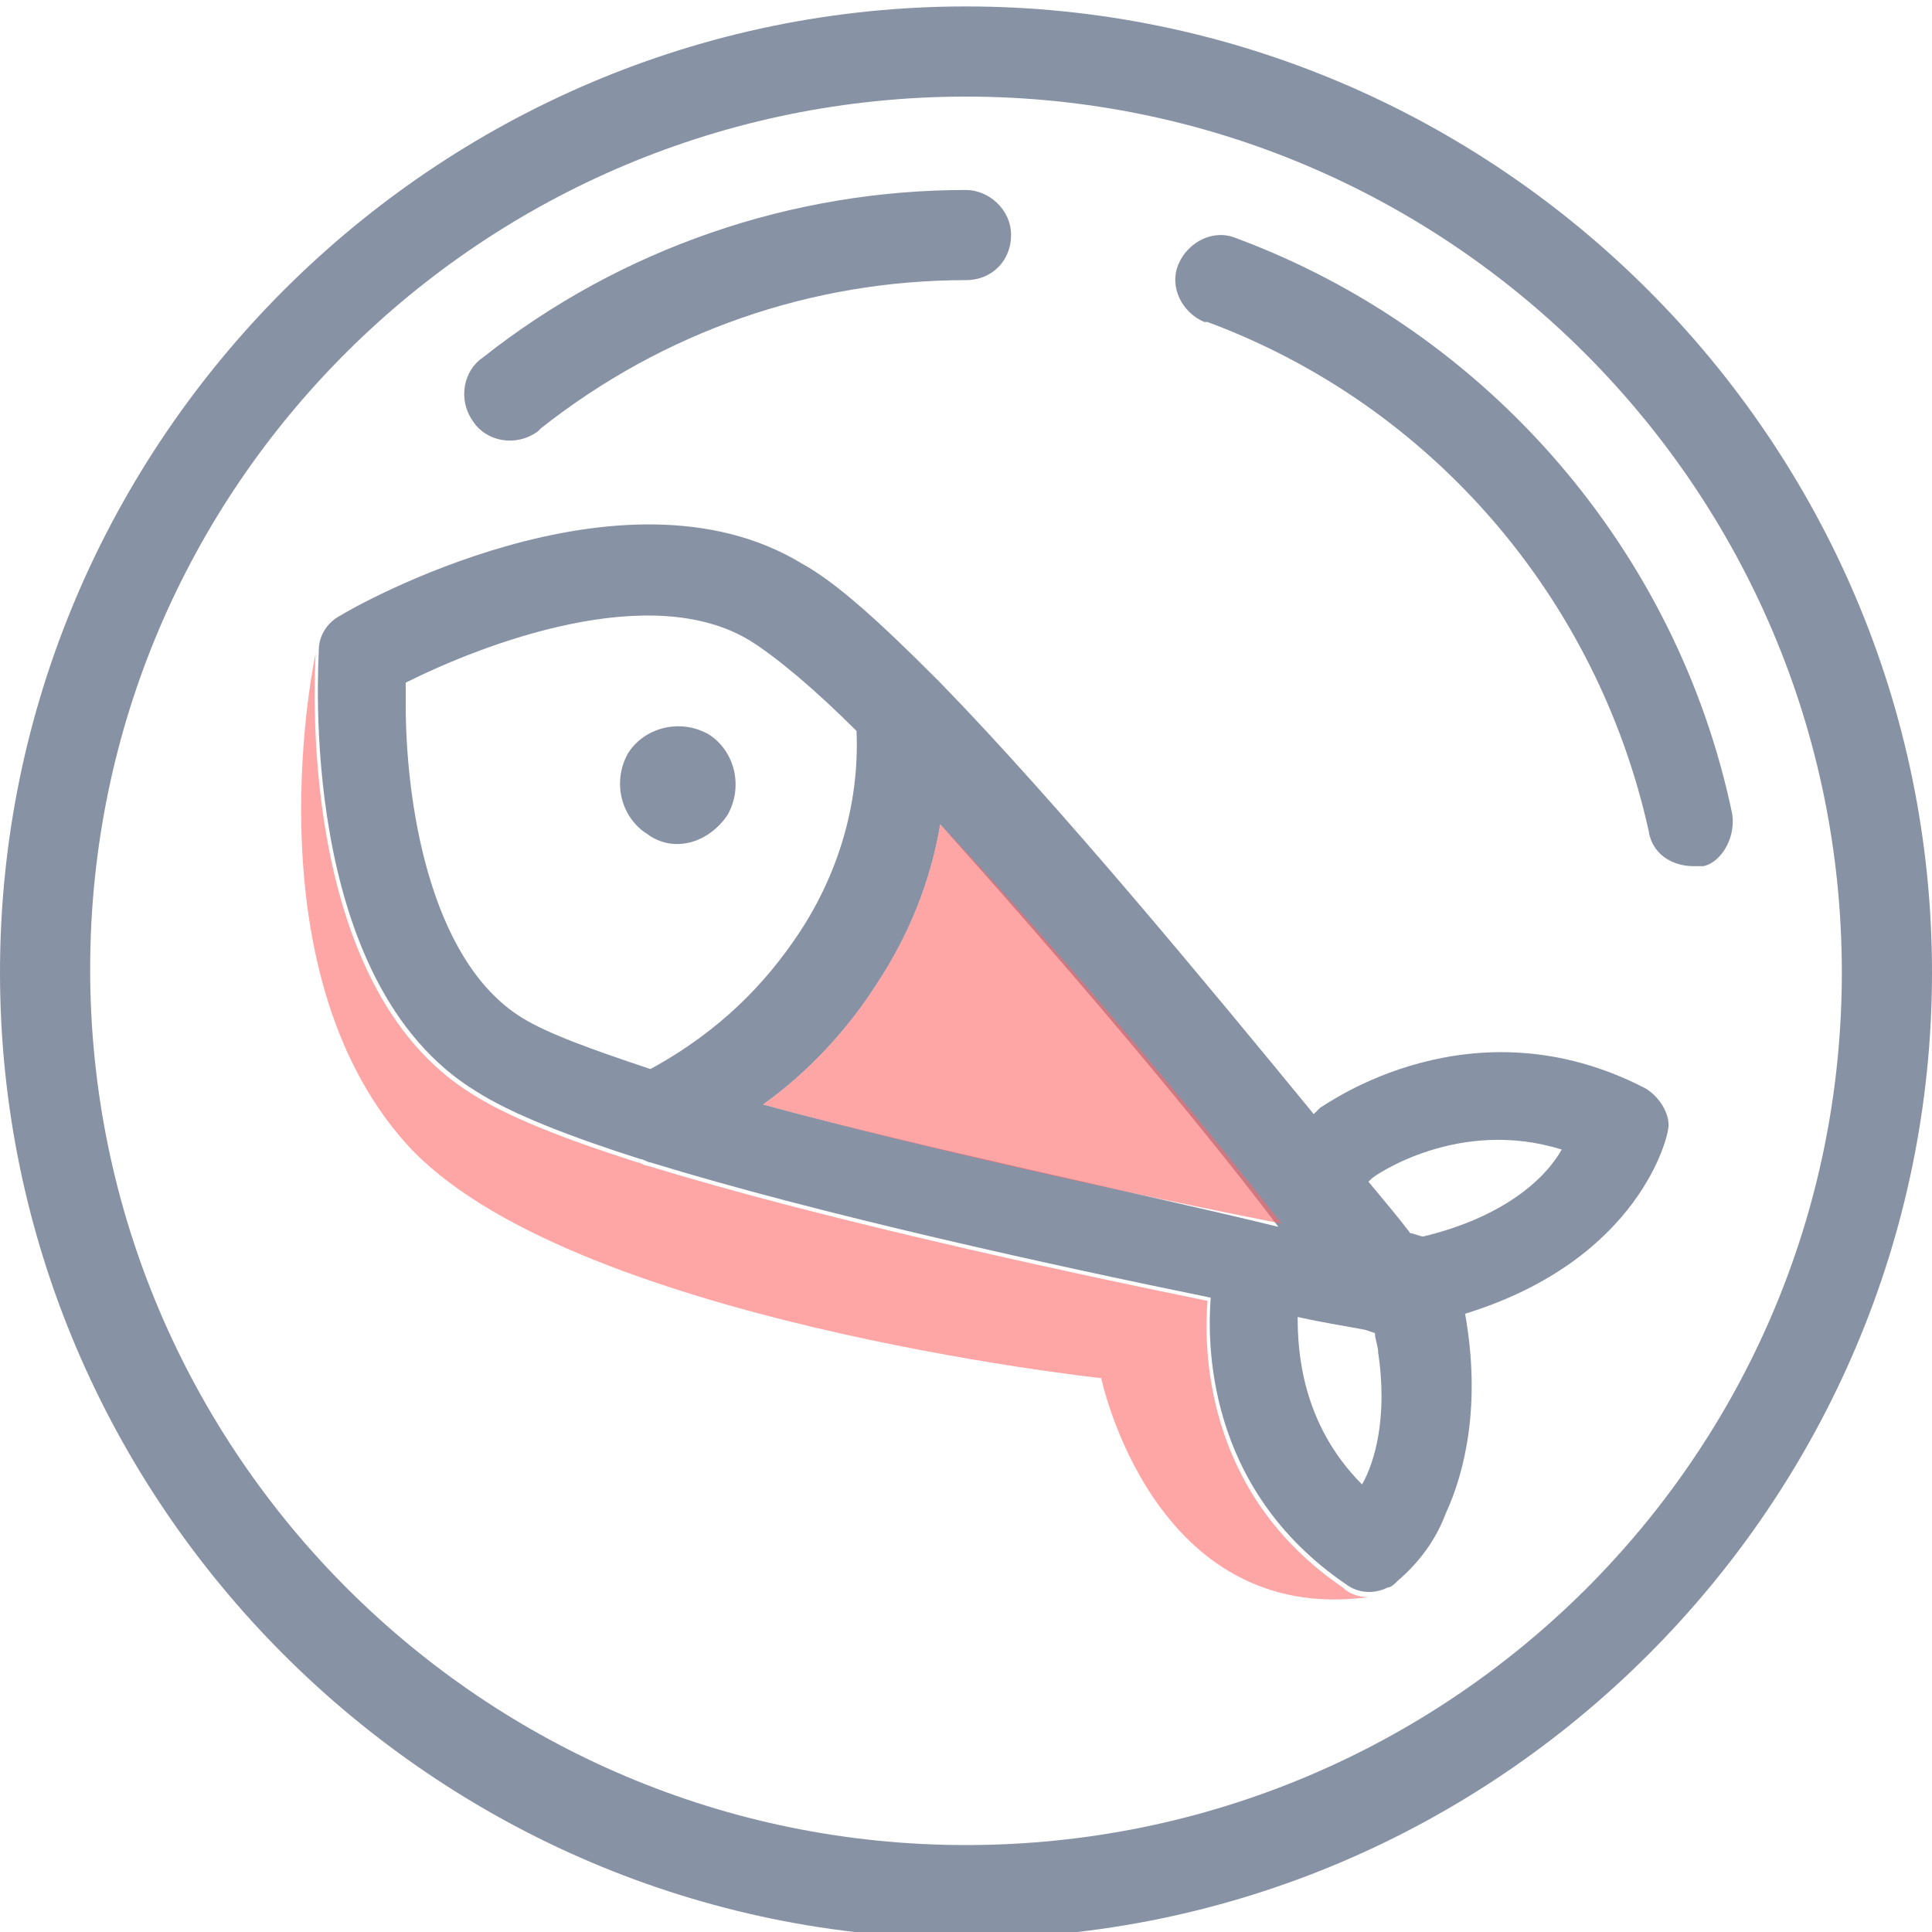
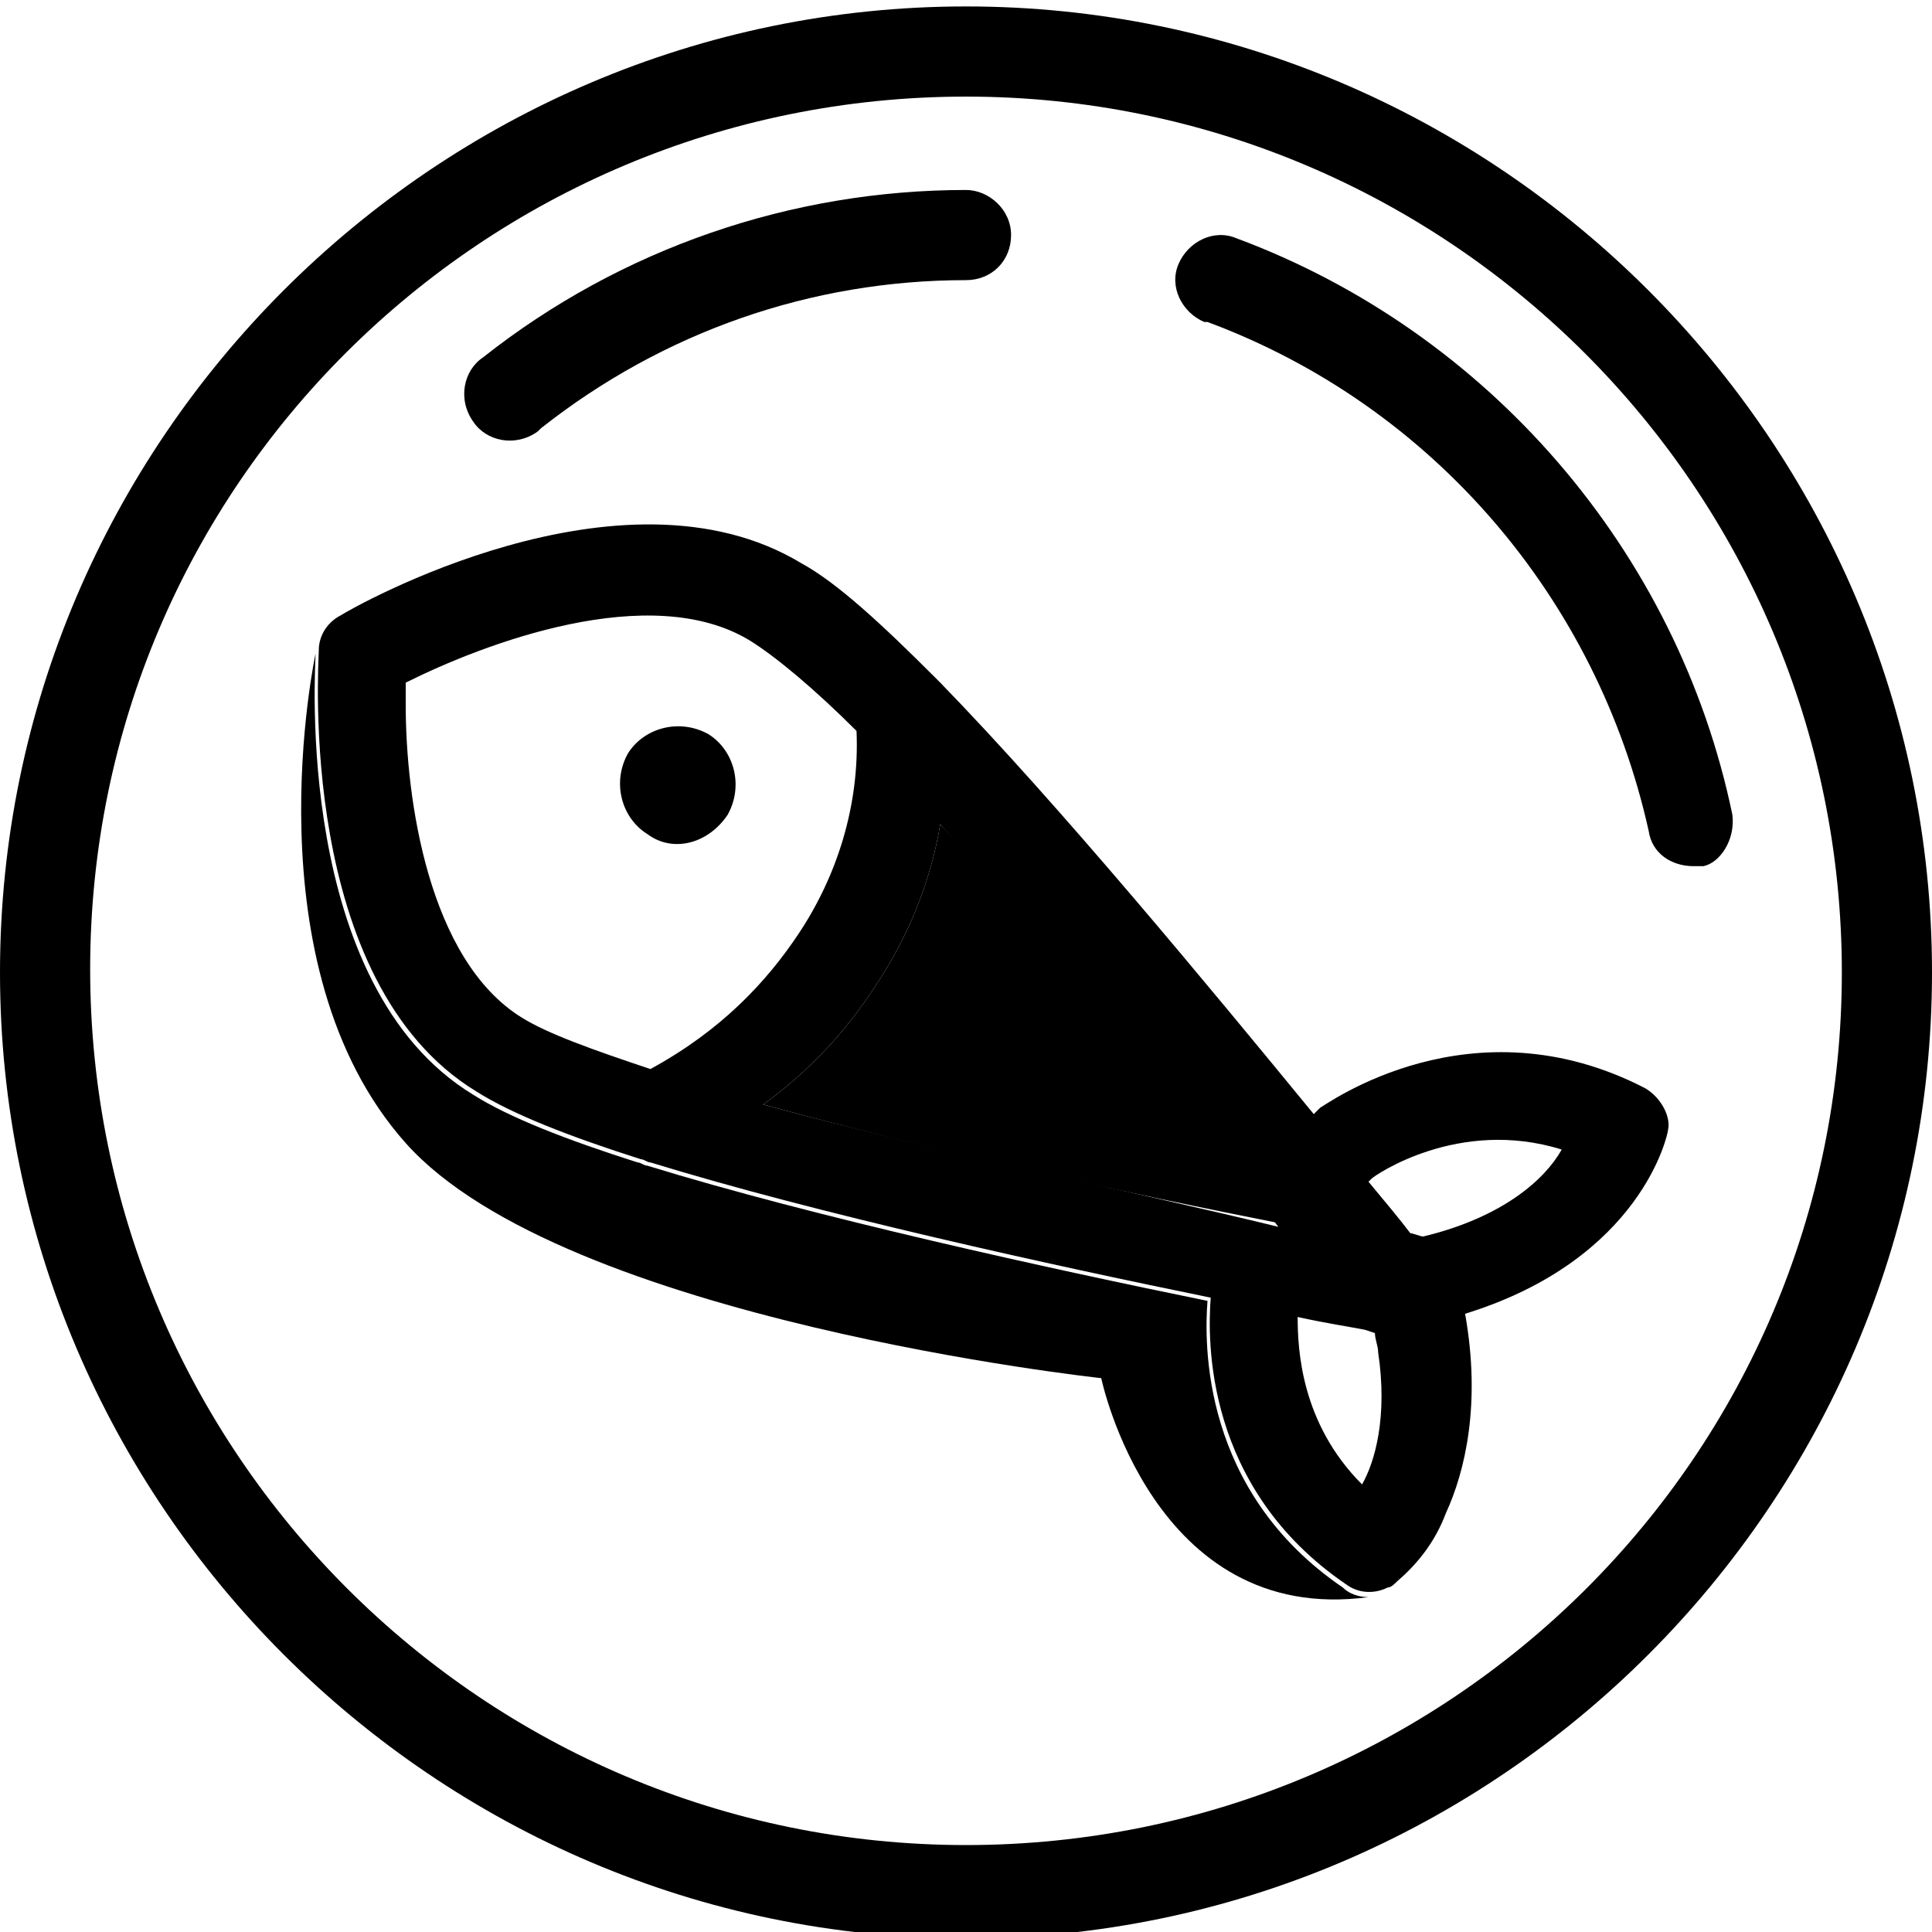
<svg xmlns="http://www.w3.org/2000/svg" version="1.1" id="Layer_1" x="0px" y="0px" viewBox="0 0 60 60" style="enable-background:new 0 0 60 60;" xml:space="preserve">
  <style type="text/css">
	.st0{fill:#8892A5;}
	.st1{opacity:0.6;fill:#FE696A;}
</style>
  <g>
    <g id="Слой_1_2_">
      <g id="Слой_1">
-         <path class="st0" d="M30,0.2c-16.5,0-30,13.5-30,30s13.5,30,30,30s30-13.5,30-30S46.5,0.2,30,0.2z M30,57.3     c-15,0-27.2-12.2-27.2-27.2S15,3,30,3s27.2,12.2,27.2,27.2S45,57.3,30,57.3z" />
-         <path class="st0" d="M53.8,25.3c-1.7-8.2-7.6-15-15.4-17.9c-0.7-0.3-1.5,0.1-1.8,0.8c-0.3,0.7,0.1,1.5,0.8,1.8c0,0,0.1,0,0.1,0     c7,2.6,12.1,8.6,13.7,15.8c0.1,0.7,0.7,1.1,1.4,1.1c0.1,0,0.2,0,0.3,0C53.4,26.8,53.9,26.1,53.8,25.3     C53.8,25.3,53.8,25.3,53.8,25.3z" />
-         <path class="st0" d="M30,5.9c-5.4,0-10.7,1.8-15,5.2c-0.6,0.4-0.8,1.3-0.3,2c0.4,0.6,1.3,0.8,2,0.3c0,0,0.1-0.1,0.1-0.1     c3.8-3,8.4-4.6,13.2-4.6c0.8,0,1.4-0.6,1.4-1.4S30.7,5.9,30,5.9z" />
-         <path class="st0" d="M22.6,25.3c0.5-0.9,0.2-2-0.6-2.5c-0.9-0.5-2-0.2-2.5,0.6c-0.5,0.9-0.2,2,0.6,2.5     C20.9,26.5,22,26.2,22.6,25.3C22.6,25.3,22.6,25.3,22.6,25.3z" />
-         <path class="st0" d="M51.1,33.8c-5.4-2.8-9.9,0.5-10.1,0.6c-0.1,0.1-0.1,0.1-0.2,0.2c-3.2-3.9-7.9-9.6-11.6-13.4     c-0.1-0.1-0.1-0.1-0.2-0.2c-1.6-1.6-3-2.9-4.1-3.5c-5.6-3.4-14,1.4-14.3,1.6c-0.4,0.2-0.7,0.6-0.7,1.1c0,0.4-0.7,10.3,4.9,13.7     c1.1,0.7,2.9,1.4,5.1,2.1c0.1,0,0.2,0.1,0.3,0.1c5.2,1.6,12.5,3.2,17.4,4.2c-0.1,1.3-0.2,5.9,4.2,8.9c0.4,0.3,0.9,0.3,1.3,0.1     c0.1,0,0.2-0.1,0.3-0.2c0.7-0.6,1.2-1.3,1.5-2.1c0.6-1.3,1.1-3.4,0.6-6.2c5.5-1.7,6.3-5.6,6.3-5.7C51.9,34.7,51.6,34.1,51.1,33.8     z M20.2,33.2c-1.8-0.6-3.2-1.1-4-1.6c-2.9-1.8-3.6-6.8-3.6-9.7c0-0.2,0-0.5,0-0.7C15,20,20.2,18,23.3,19.9c0.8,0.5,2,1.5,3.3,2.8     c0.1,2.3-0.6,4.5-1.8,6.3C23.8,30.5,22.4,32,20.2,33.2z M23.7,34.3c1.4-1,2.6-2.3,3.5-3.7c1-1.5,1.7-3.2,2-5     c3.5,3.9,7.7,8.8,10.5,12.5C35.2,37,28.8,35.7,23.7,34.3L23.7,34.3z M42.3,46.1c-1.9-1.9-2-4.2-2-5.2c0.9,0.2,1.6,0.3,2.1,0.4     l0.3,0.1c0,0.2,0.1,0.4,0.1,0.6C43.1,44,42.7,45.4,42.3,46.1L42.3,46.1z M44.2,38.4c-0.1,0-0.3-0.1-0.4-0.1     c-0.3-0.4-0.8-1-1.3-1.6c0,0,0.1-0.1,0.1-0.1c0.1-0.1,2.7-1.9,5.9-0.9C48,36.6,46.7,37.8,44.2,38.4L44.2,38.4z" />
-         <path class="st1" d="M39.8,38c-4.6-0.9-11-2.3-16.1-3.7c1.4-1,2.6-2.3,3.5-3.7c1-1.5,1.7-3.2,2-5C32.8,29.4,36.9,34.3,39.8,38z" />
-         <path class="st1" d="M42.5,49.6c-6.7,0.9-8.3-6.8-8.3-6.8S17.5,41,12.6,35.5S9.8,20.3,9.8,20.3c0,0.4-0.7,10.3,4.9,13.7     c1.1,0.7,2.9,1.4,5.1,2.1c0.1,0,0.2,0.1,0.3,0.1c5.2,1.6,12.5,3.2,17.4,4.2c-0.1,1.3-0.2,5.9,4.2,8.9     C41.9,49.5,42.2,49.6,42.5,49.6z" />
+         <path className="st0" d="M30,0.2c-16.5,0-30,13.5-30,30s13.5,30,30,30s30-13.5,30-30S46.5,0.2,30,0.2z M30,57.3     c-15,0-27.2-12.2-27.2-27.2S15,3,30,3s27.2,12.2,27.2,27.2S45,57.3,30,57.3z" />
+         <path className="st0" d="M53.8,25.3c-1.7-8.2-7.6-15-15.4-17.9c-0.7-0.3-1.5,0.1-1.8,0.8c-0.3,0.7,0.1,1.5,0.8,1.8c0,0,0.1,0,0.1,0     c7,2.6,12.1,8.6,13.7,15.8c0.1,0.7,0.7,1.1,1.4,1.1c0.1,0,0.2,0,0.3,0C53.4,26.8,53.9,26.1,53.8,25.3     C53.8,25.3,53.8,25.3,53.8,25.3z" />
+         <path className="st0" d="M30,5.9c-5.4,0-10.7,1.8-15,5.2c-0.6,0.4-0.8,1.3-0.3,2c0.4,0.6,1.3,0.8,2,0.3c0,0,0.1-0.1,0.1-0.1     c3.8-3,8.4-4.6,13.2-4.6c0.8,0,1.4-0.6,1.4-1.4S30.7,5.9,30,5.9z" />
+         <path className="st0" d="M22.6,25.3c0.5-0.9,0.2-2-0.6-2.5c-0.9-0.5-2-0.2-2.5,0.6c-0.5,0.9-0.2,2,0.6,2.5     C20.9,26.5,22,26.2,22.6,25.3C22.6,25.3,22.6,25.3,22.6,25.3z" />
+         <path className="st0" d="M51.1,33.8c-5.4-2.8-9.9,0.5-10.1,0.6c-0.1,0.1-0.1,0.1-0.2,0.2c-3.2-3.9-7.9-9.6-11.6-13.4     c-0.1-0.1-0.1-0.1-0.2-0.2c-1.6-1.6-3-2.9-4.1-3.5c-5.6-3.4-14,1.4-14.3,1.6c-0.4,0.2-0.7,0.6-0.7,1.1c0,0.4-0.7,10.3,4.9,13.7     c1.1,0.7,2.9,1.4,5.1,2.1c0.1,0,0.2,0.1,0.3,0.1c5.2,1.6,12.5,3.2,17.4,4.2c-0.1,1.3-0.2,5.9,4.2,8.9c0.4,0.3,0.9,0.3,1.3,0.1     c0.1,0,0.2-0.1,0.3-0.2c0.7-0.6,1.2-1.3,1.5-2.1c0.6-1.3,1.1-3.4,0.6-6.2c5.5-1.7,6.3-5.6,6.3-5.7C51.9,34.7,51.6,34.1,51.1,33.8     z M20.2,33.2c-1.8-0.6-3.2-1.1-4-1.6c-2.9-1.8-3.6-6.8-3.6-9.7c0-0.2,0-0.5,0-0.7C15,20,20.2,18,23.3,19.9c0.8,0.5,2,1.5,3.3,2.8     c0.1,2.3-0.6,4.5-1.8,6.3C23.8,30.5,22.4,32,20.2,33.2z M23.7,34.3c1.4-1,2.6-2.3,3.5-3.7c1-1.5,1.7-3.2,2-5     c3.5,3.9,7.7,8.8,10.5,12.5C35.2,37,28.8,35.7,23.7,34.3L23.7,34.3z M42.3,46.1c-1.9-1.9-2-4.2-2-5.2c0.9,0.2,1.6,0.3,2.1,0.4     l0.3,0.1c0,0.2,0.1,0.4,0.1,0.6C43.1,44,42.7,45.4,42.3,46.1L42.3,46.1z M44.2,38.4c-0.1,0-0.3-0.1-0.4-0.1     c-0.3-0.4-0.8-1-1.3-1.6c0,0,0.1-0.1,0.1-0.1c0.1-0.1,2.7-1.9,5.9-0.9C48,36.6,46.7,37.8,44.2,38.4L44.2,38.4z" />
+         <path className="st1" d="M39.8,38c-4.6-0.9-11-2.3-16.1-3.7c1.4-1,2.6-2.3,3.5-3.7c1-1.5,1.7-3.2,2-5C32.8,29.4,36.9,34.3,39.8,38z" />
+         <path className="st1" d="M42.5,49.6c-6.7,0.9-8.3-6.8-8.3-6.8S17.5,41,12.6,35.5S9.8,20.3,9.8,20.3c0,0.4-0.7,10.3,4.9,13.7     c1.1,0.7,2.9,1.4,5.1,2.1c0.1,0,0.2,0.1,0.3,0.1c5.2,1.6,12.5,3.2,17.4,4.2c-0.1,1.3-0.2,5.9,4.2,8.9     C41.9,49.5,42.2,49.6,42.5,49.6z" />
      </g>
    </g>
  </g>
</svg>
